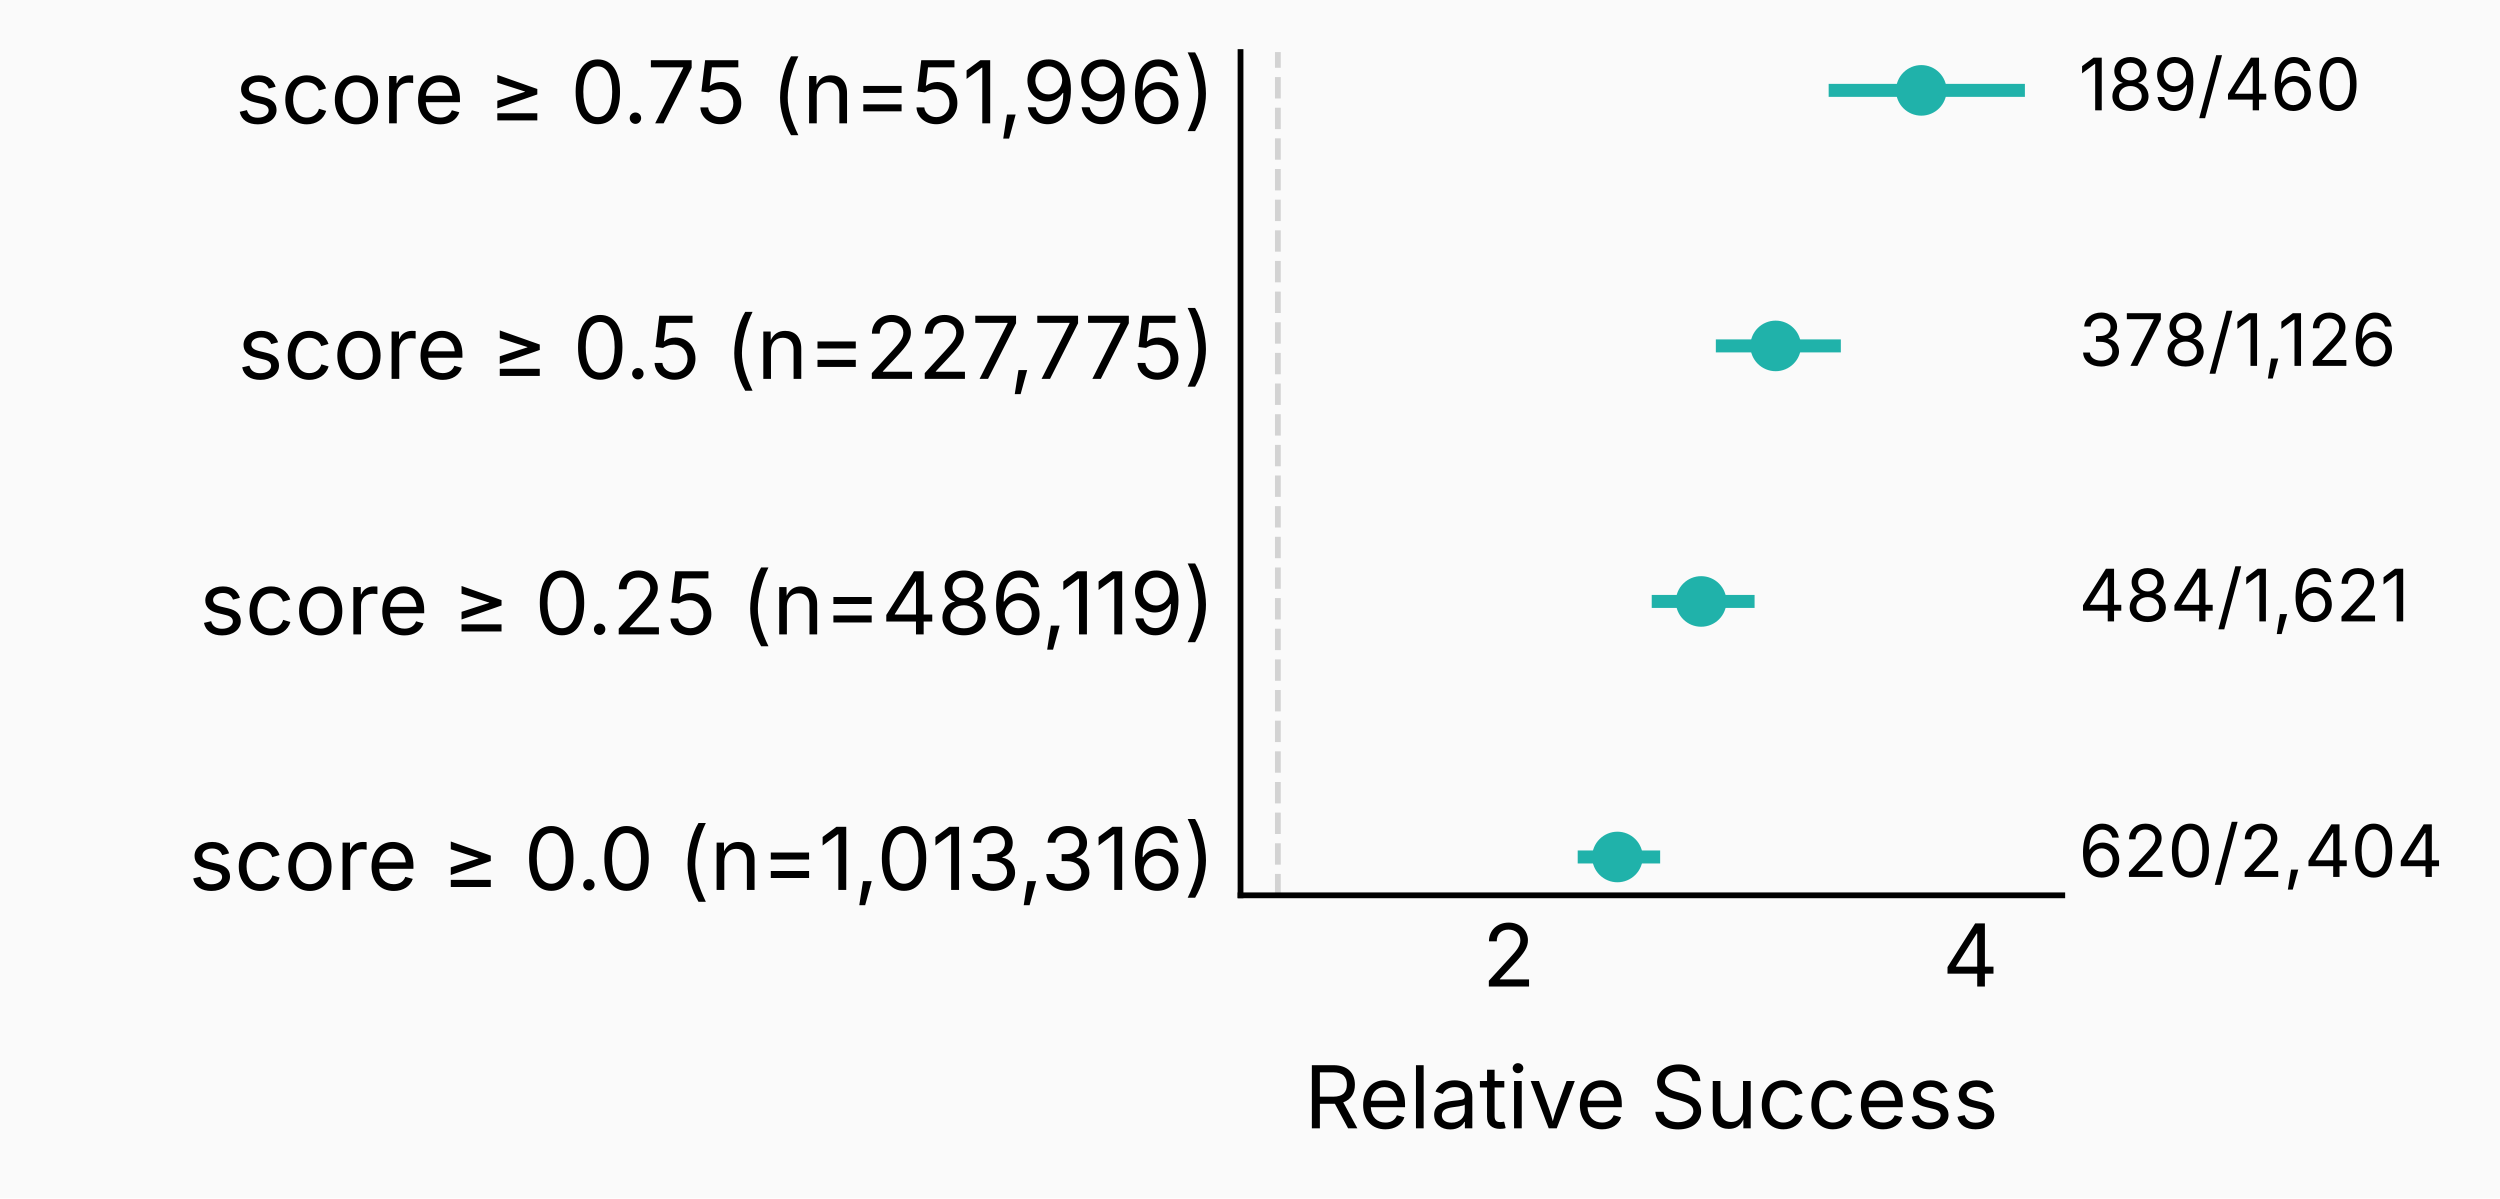
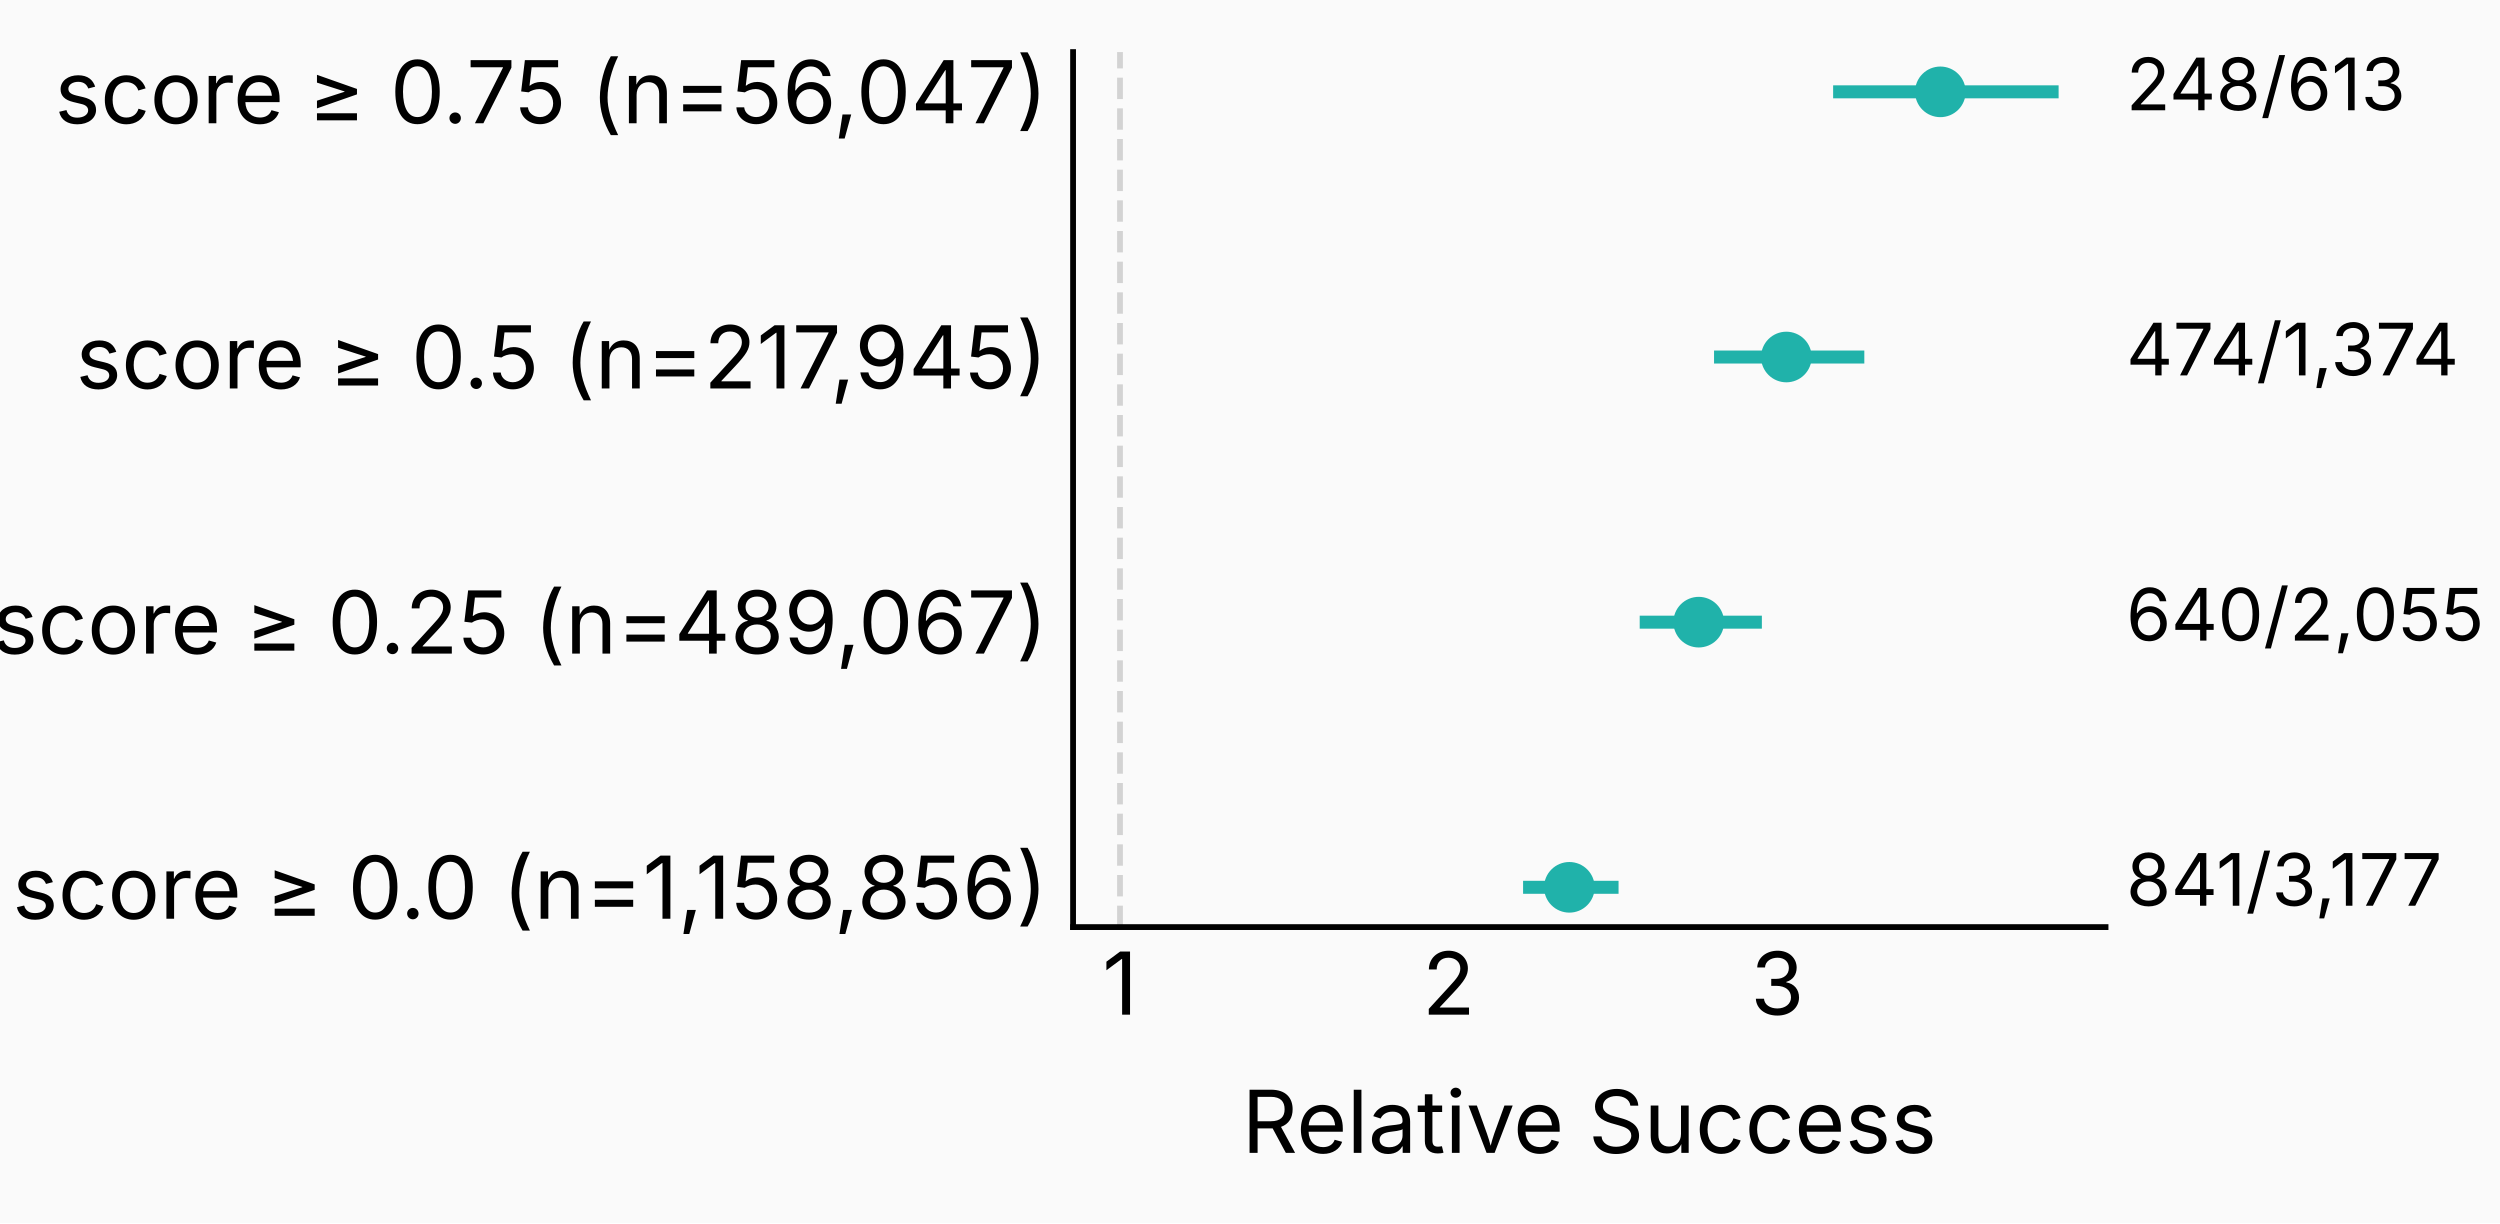
- <svg xmlns="http://www.w3.org/2000/svg" xmlns:xlink="http://www.w3.org/1999/xlink" width="345.854pt" height="165.787pt" viewBox="0 0 345.854 165.787" version="1.1">
+ <svg xmlns="http://www.w3.org/2000/svg" xmlns:xlink="http://www.w3.org/1999/xlink" width="345.65pt" height="169.099pt" viewBox="0 0 345.65 169.099" version="1.1">
  <defs>
    <style type="text/css">*{stroke-linejoin: round; stroke-linecap: butt}</style>
  </defs>
  <g id="figure_1">
    <g id="patch_1">
-       <path d="M 0 165.787  L 345.854 165.787  L 345.854 0  L 0 0  z " style="fill: #fafafa" />
+       <path d="M 0 169.099  L 345.65 169.099  L 345.65 0  L 0 0  z " style="fill: #fafafa" />
    </g>
    <g id="axes_1">
      <g id="patch_2">
-         <path d="M 171.616 123.86  L 285.296 123.86  L 285.296 7.2  L 171.616 7.2  z " style="fill: #fafafa" />
+         <path d="M 148.363 128.18  L 291.113 128.18  L 291.113 7.2  L 148.363 7.2  z " style="fill: #fafafa" />
      </g>
      <g id="matplotlib.axis_1">
        <g id="xtick_1">
          <g id="line2d_1" />
          <g id="text_1">
-             <text style="font-size: 12px; font-family: 'Inter', 'Helvetica', 'Arial', 'DejaVu Sans', sans-serif; text-anchor: middle" x="208.721" y="136.478" transform="rotate(-0 208.7205 136.4781)">2</text>
+             <text style="font-size: 12px; font-family: 'Inter', 'Helvetica', 'Arial', 'DejaVu Sans', sans-serif; text-anchor: middle" x="154.851" y="140.288" transform="rotate(-0 154.8511 140.2881)">1</text>
          </g>
        </g>
        <g id="xtick_2">
          <g id="line2d_2" />
          <g id="text_2">
-             <text style="font-size: 12px; font-family: 'Inter', 'Helvetica', 'Arial', 'DejaVu Sans', sans-serif; text-anchor: middle" x="272.595" y="136.478" transform="rotate(-0 272.5945 136.4781)">4</text>
+             <text style="font-size: 12px; font-family: 'Inter', 'Helvetica', 'Arial', 'DejaVu Sans', sans-serif; text-anchor: middle" x="200.295" y="140.288" transform="rotate(-0 200.295 140.2881)">2</text>
          </g>
        </g>
-         <g id="text_3">
-           <text style="font-size: 12px; font-family: 'Inter', 'Helvetica', 'Arial', 'DejaVu Sans', sans-serif; text-anchor: middle" x="228.456" y="156.092" transform="rotate(-0 228.4563 156.0919)">Relative Success</text>
+         <g id="xtick_3">
+           <g id="line2d_3" />
+           <g id="text_3">
+             <text style="font-size: 12px; font-family: 'Inter', 'Helvetica', 'Arial', 'DejaVu Sans', sans-serif; text-anchor: middle" x="245.739" y="140.288" transform="rotate(-0 245.7388 140.2881)">3</text>
+           </g>
+         </g>
+         <g id="text_4">
+           <text style="font-size: 12px; font-family: 'Inter', 'Helvetica', 'Arial', 'DejaVu Sans', sans-serif; text-anchor: middle" x="219.738" y="159.398" transform="rotate(-0 219.7375 159.3975)">Relative Success</text>
        </g>
      </g>
      <g id="matplotlib.axis_2">
        <g id="ytick_1">
-           <g id="line2d_3" />
-           <g id="text_4">
-             <text style="font-size: 12px; font-family: 'Inter', 'Helvetica', 'Arial', 'DejaVu Sans', sans-serif; text-anchor: end" x="168.116" y="123.116" transform="rotate(-0 168.1163 123.1163)">score ≥ 0.0 (n=1,013,316)</text>
+           <g id="line2d_4" />
+           <g id="text_5">
+             <text style="font-size: 12px; font-family: 'Inter', 'Helvetica', 'Arial', 'DejaVu Sans', sans-serif; text-anchor: end" x="144.863" y="127.029" transform="rotate(-0 144.8625 127.029)">score ≥ 0.0 (n=1,158,856)</text>
          </g>
        </g>
        <g id="ytick_2">
-           <g id="line2d_4" />
-           <g id="text_5">
-             <text style="font-size: 12px; font-family: 'Inter', 'Helvetica', 'Arial', 'DejaVu Sans', sans-serif; text-anchor: end" x="168.116" y="87.765" transform="rotate(-0 168.1163 87.76482)">score ≥ 0.25 (n=486,119)</text>
+           <g id="line2d_5" />
+           <g id="text_6">
+             <text style="font-size: 12px; font-family: 'Inter', 'Helvetica', 'Arial', 'DejaVu Sans', sans-serif; text-anchor: end" x="144.863" y="90.368" transform="rotate(-0 144.8625 90.36843)">score ≥ 0.25 (n=489,067)</text>
          </g>
        </g>
        <g id="ytick_3">
-           <g id="line2d_5" />
-           <g id="text_6">
-             <text style="font-size: 12px; font-family: 'Inter', 'Helvetica', 'Arial', 'DejaVu Sans', sans-serif; text-anchor: end" x="168.116" y="52.413" transform="rotate(-0 168.1163 52.41331)">score ≥ 0.5 (n=227,775)</text>
+           <g id="line2d_6" />
+           <g id="text_7">
+             <text style="font-size: 12px; font-family: 'Inter', 'Helvetica', 'Arial', 'DejaVu Sans', sans-serif; text-anchor: end" x="144.863" y="53.708" transform="rotate(-0 144.8625 53.70782)">score ≥ 0.5 (n=217,945)</text>
          </g>
        </g>
        <g id="ytick_4">
-           <g id="line2d_6" />
-           <g id="text_7">
-             <text style="font-size: 12px; font-family: 'Inter', 'Helvetica', 'Arial', 'DejaVu Sans', sans-serif; text-anchor: end" x="168.116" y="17.062" transform="rotate(-0 168.1163 17.06179)">score ≥ 0.75 (n=51,996)</text>
+           <g id="line2d_7" />
+           <g id="text_8">
+             <text style="font-size: 12px; font-family: 'Inter', 'Helvetica', 'Arial', 'DejaVu Sans', sans-serif; text-anchor: end" x="144.863" y="17.047" transform="rotate(-0 144.8625 17.04722)">score ≥ 0.75 (n=56,047)</text>
          </g>
        </g>
      </g>
      <g id="LineCollection_1">
-         <path d="M 218.261 118.557  L 229.668 118.557  " clip-path="url(#p48acb10ecf)" style="fill: none; stroke: #20b2aa; stroke-width: 1.8" />
-         <path d="M 228.503 83.206  L 242.732 83.206  " clip-path="url(#p48acb10ecf)" style="fill: none; stroke: #20b2aa; stroke-width: 1.8" />
-         <path d="M 237.372 47.854  L 254.665 47.854  " clip-path="url(#p48acb10ecf)" style="fill: none; stroke: #20b2aa; stroke-width: 1.8" />
-         <path d="M 252.98 12.503  L 280.129 12.503  " clip-path="url(#p48acb10ecf)" style="fill: none; stroke: #20b2aa; stroke-width: 1.8" />
-       </g>
-       <g id="line2d_7">
-         <path d="M 176.784 123.86  L 176.784 7.2  " clip-path="url(#p48acb10ecf)" style="fill: none; stroke-dasharray: 2.96,1.28; stroke-dashoffset: 0; stroke: #d3d3d3; stroke-width: 0.8" />
+         <path d="M 210.581 122.681  L 223.782 122.681  " clip-path="url(#pde4b2357f3)" style="fill: none; stroke: #20b2aa; stroke-width: 1.8" />
+         <path d="M 226.705 86.02  L 243.596 86.02  " clip-path="url(#pde4b2357f3)" style="fill: none; stroke: #20b2aa; stroke-width: 1.8" />
+         <path d="M 236.983 49.36  L 257.762 49.36  " clip-path="url(#pde4b2357f3)" style="fill: none; stroke: #20b2aa; stroke-width: 1.8" />
+         <path d="M 253.448 12.699  L 284.624 12.699  " clip-path="url(#pde4b2357f3)" style="fill: none; stroke: #20b2aa; stroke-width: 1.8" />
      </g>
      <g id="line2d_8">
+         <path d="M 154.851 128.18  L 154.851 7.2  " clip-path="url(#pde4b2357f3)" style="fill: none; stroke-dasharray: 2.96,1.28; stroke-dashoffset: 0; stroke: #d3d3d3; stroke-width: 0.8" />
+       </g>
+       <g id="line2d_9">
        <defs>
          <path id="m4e69fbdc29" d="M 0 3  C 0.796 3 1.559 2.684 2.121 2.121  C 2.684 1.559 3 0.796 3 0  C 3 -0.796 2.684 -1.559 2.121 -2.121  C 1.559 -2.684 0.796 -3 0 -3  C -0.796 -3 -1.559 -2.684 -2.121 -2.121  C -2.684 -1.559 -3 -0.796 -3 0  C -3 0.796 -2.684 1.559 -2.121 2.121  C -1.559 2.684 -0.796 3 0 3  z " style="stroke: #20b2aa" />
        </defs>
-         <g clip-path="url(#p48acb10ecf)">
-           <use xlink:href="#m4e69fbdc29" x="223.759" y="118.557" style="fill: #20b2aa; stroke: #20b2aa" />
-           <use xlink:href="#m4e69fbdc29" x="235.338" y="83.206" style="fill: #20b2aa; stroke: #20b2aa" />
-           <use xlink:href="#m4e69fbdc29" x="245.648" y="47.854" style="fill: #20b2aa; stroke: #20b2aa" />
-           <use xlink:href="#m4e69fbdc29" x="265.795" y="12.503" style="fill: #20b2aa; stroke: #20b2aa" />
+         <g clip-path="url(#pde4b2357f3)">
+           <use xlink:href="#m4e69fbdc29" x="216.979" y="122.681" style="fill: #20b2aa; stroke: #20b2aa" />
+           <use xlink:href="#m4e69fbdc29" x="234.866" y="86.02" style="fill: #20b2aa; stroke: #20b2aa" />
+           <use xlink:href="#m4e69fbdc29" x="246.981" y="49.36" style="fill: #20b2aa; stroke: #20b2aa" />
+           <use xlink:href="#m4e69fbdc29" x="268.273" y="12.699" style="fill: #20b2aa; stroke: #20b2aa" />
        </g>
      </g>
      <g id="patch_3">
-         <path d="M 171.616 123.86  L 171.616 7.2  " style="fill: none; stroke: #000000; stroke-width: 0.8; stroke-linejoin: miter; stroke-linecap: square" />
+         <path d="M 148.363 128.18  L 148.363 7.2  " style="fill: none; stroke: #000000; stroke-width: 0.8; stroke-linejoin: miter; stroke-linecap: square" />
      </g>
      <g id="patch_4">
-         <path d="M 171.616 123.86  L 285.296 123.86  " style="fill: none; stroke: #000000; stroke-width: 0.8; stroke-linejoin: miter; stroke-linecap: square" />
-       </g>
-       <g id="text_8">
-         <text style="font-size: 10px; font-family: 'Inter', 'Helvetica', 'Arial', 'DejaVu Sans', sans-serif; text-anchor: start" x="287.57" y="121.317" transform="rotate(-0 287.5698 121.3166)">620/2,404</text>
+         <path d="M 148.363 128.18  L 291.113 128.18  " style="fill: none; stroke: #000000; stroke-width: 0.8; stroke-linejoin: miter; stroke-linecap: square" />
      </g>
      <g id="text_9">
-         <text style="font-size: 10px; font-family: 'Inter', 'Helvetica', 'Arial', 'DejaVu Sans', sans-serif; text-anchor: start" x="287.57" y="85.965" transform="rotate(-0 287.5698 85.96513)">484/1,621</text>
+         <text style="font-size: 10px; font-family: 'Inter', 'Helvetica', 'Arial', 'DejaVu Sans', sans-serif; text-anchor: start" x="293.967" y="125.225" transform="rotate(-0 293.9675 125.2254)">841/3,177</text>
      </g>
      <g id="text_10">
-         <text style="font-size: 10px; font-family: 'Inter', 'Helvetica', 'Arial', 'DejaVu Sans', sans-serif; text-anchor: start" x="287.57" y="50.614" transform="rotate(-0 287.5698 50.61362)">378/1,126</text>
+         <text style="font-size: 10px; font-family: 'Inter', 'Helvetica', 'Arial', 'DejaVu Sans', sans-serif; text-anchor: start" x="293.967" y="88.565" transform="rotate(-0 293.9675 88.56483)">640/2,055</text>
      </g>
      <g id="text_11">
-         <text style="font-size: 10px; font-family: 'Inter', 'Helvetica', 'Arial', 'DejaVu Sans', sans-serif; text-anchor: start" x="287.57" y="15.262" transform="rotate(-0 287.5698 15.2621)">189/460</text>
+         <text style="font-size: 10px; font-family: 'Inter', 'Helvetica', 'Arial', 'DejaVu Sans', sans-serif; text-anchor: start" x="293.967" y="51.904" transform="rotate(-0 293.9675 51.90423)">474/1,374</text>
+       </g>
+       <g id="text_12">
+         <text style="font-size: 10px; font-family: 'Inter', 'Helvetica', 'Arial', 'DejaVu Sans', sans-serif; text-anchor: start" x="293.967" y="15.244" transform="rotate(-0 293.9675 15.24362)">248/613</text>
      </g>
    </g>
  </g>
  <defs>
-     <clipPath id="p48acb10ecf">
-       <rect x="171.616" y="7.2" width="113.68" height="116.66" />
+     <clipPath id="pde4b2357f3">
+       <rect x="148.363" y="7.2" width="142.75" height="120.98" />
    </clipPath>
  </defs>
</svg>
